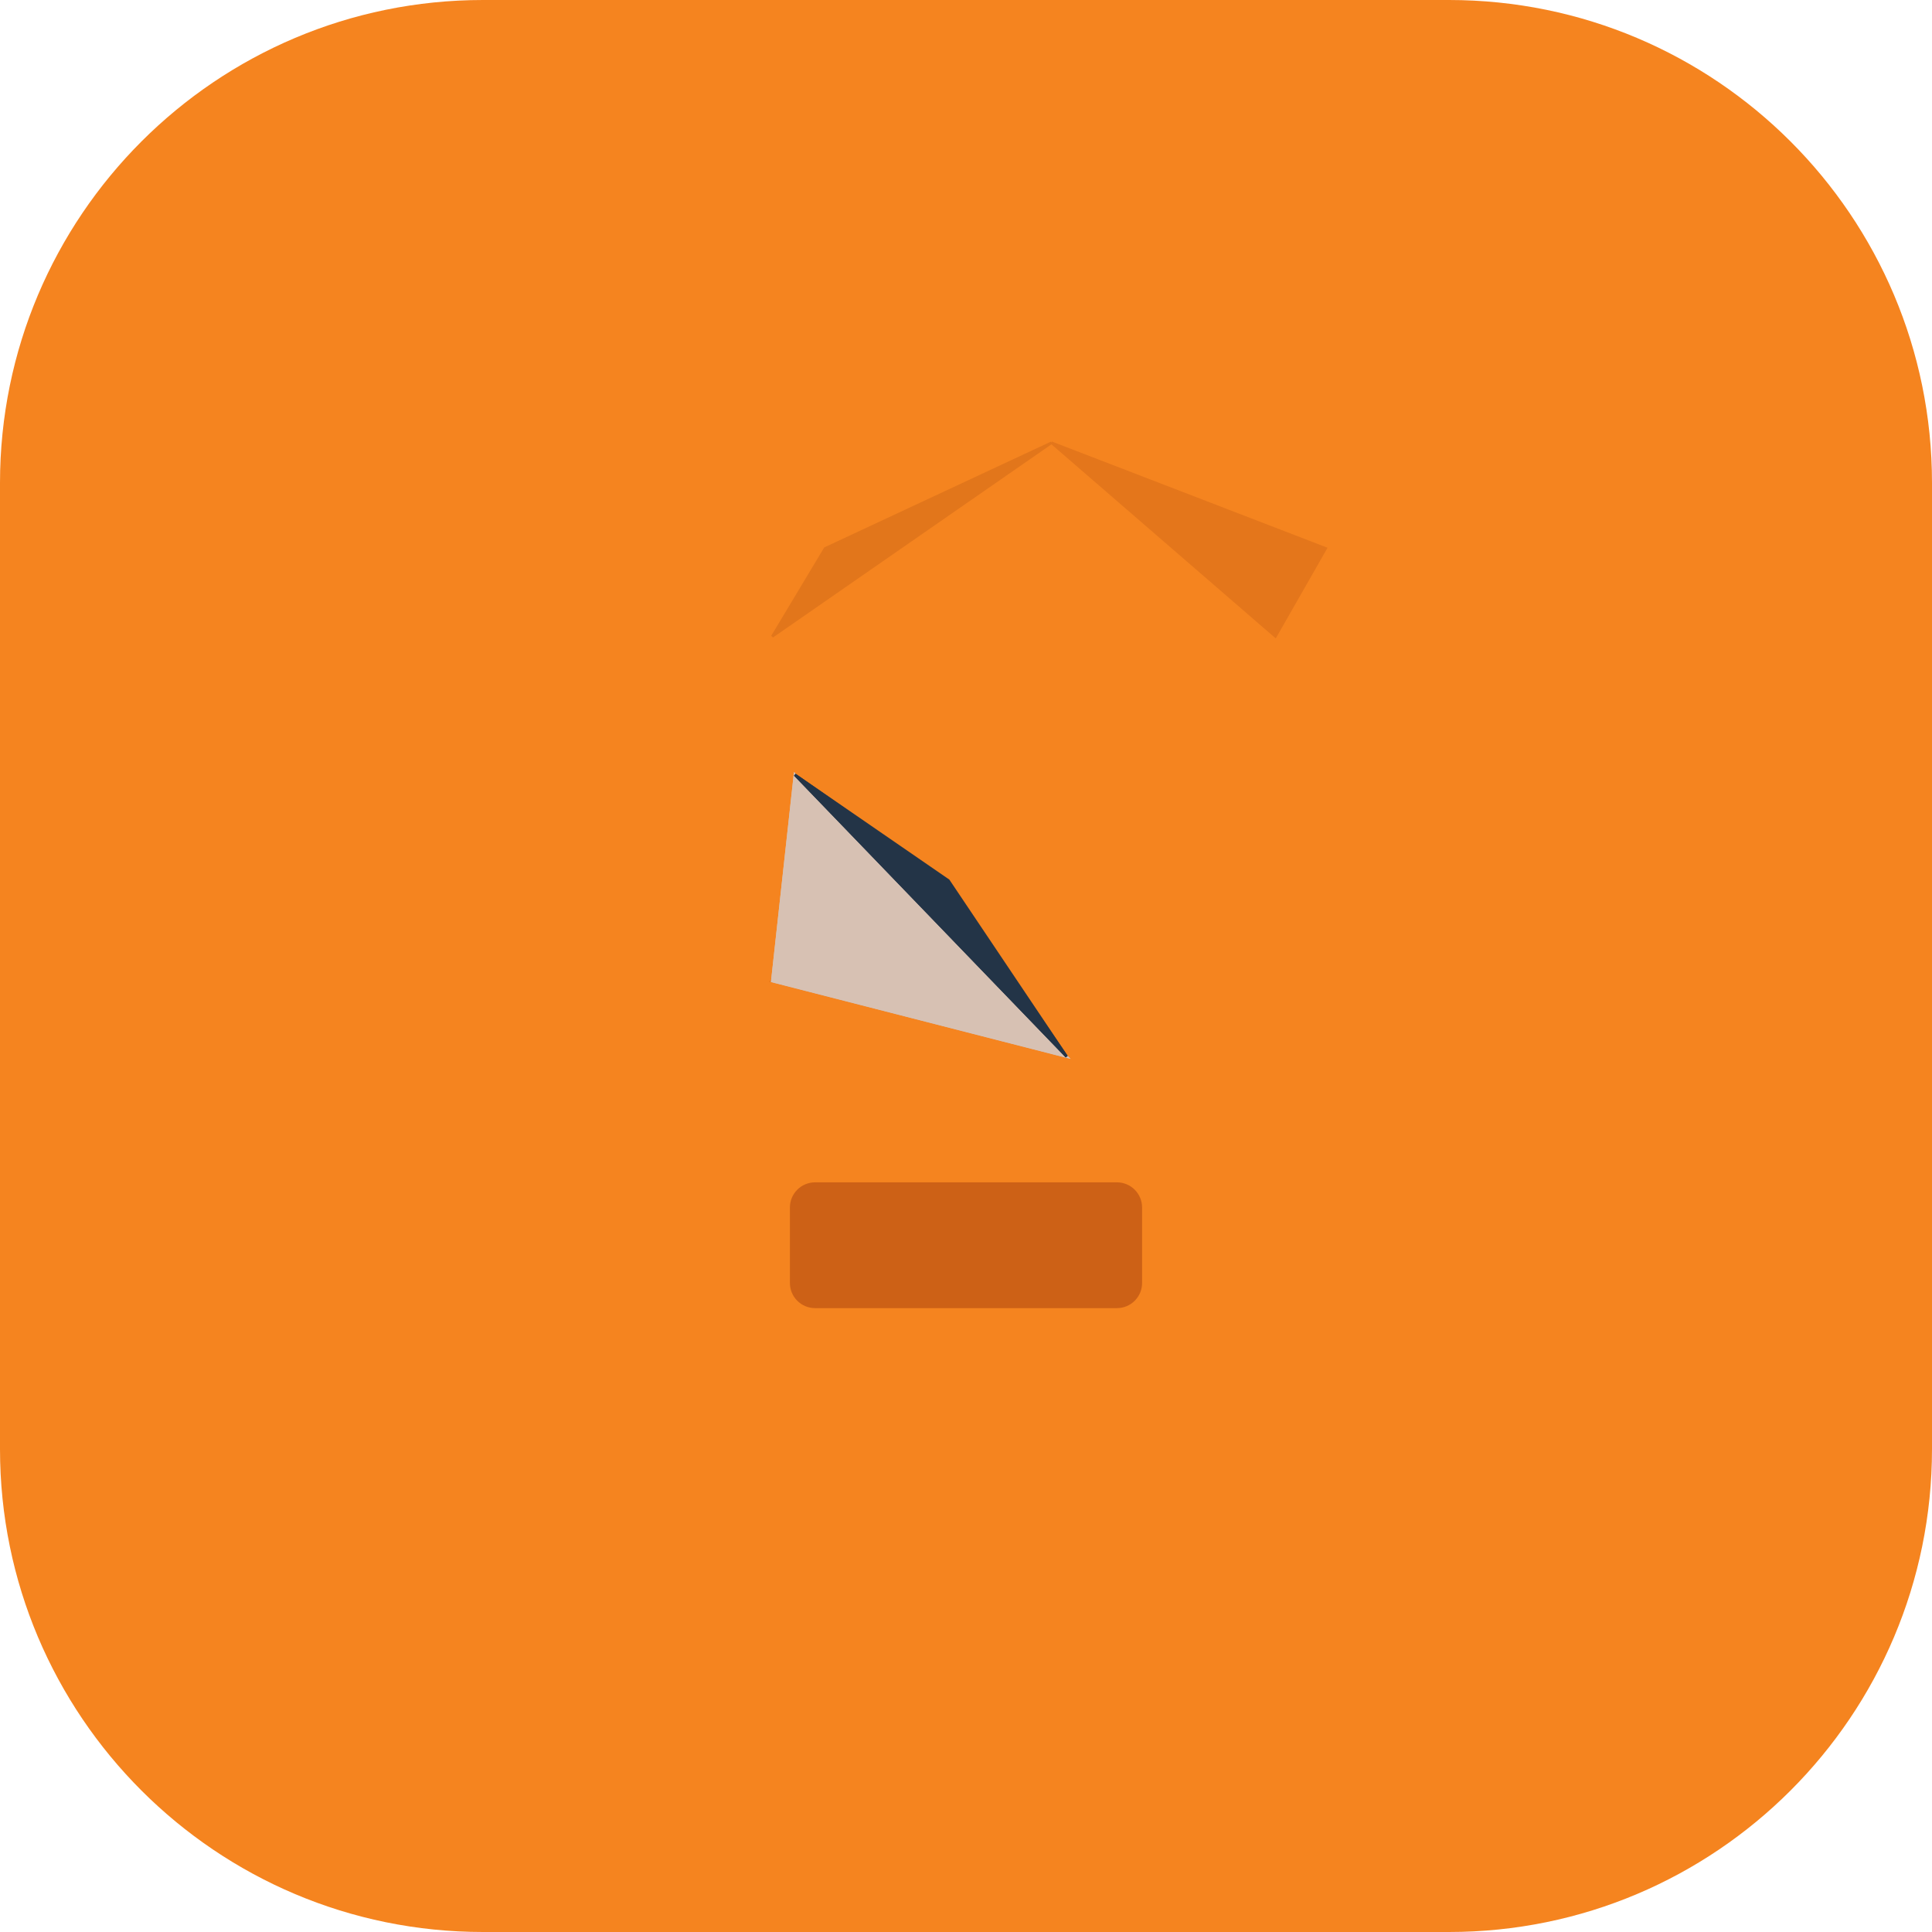
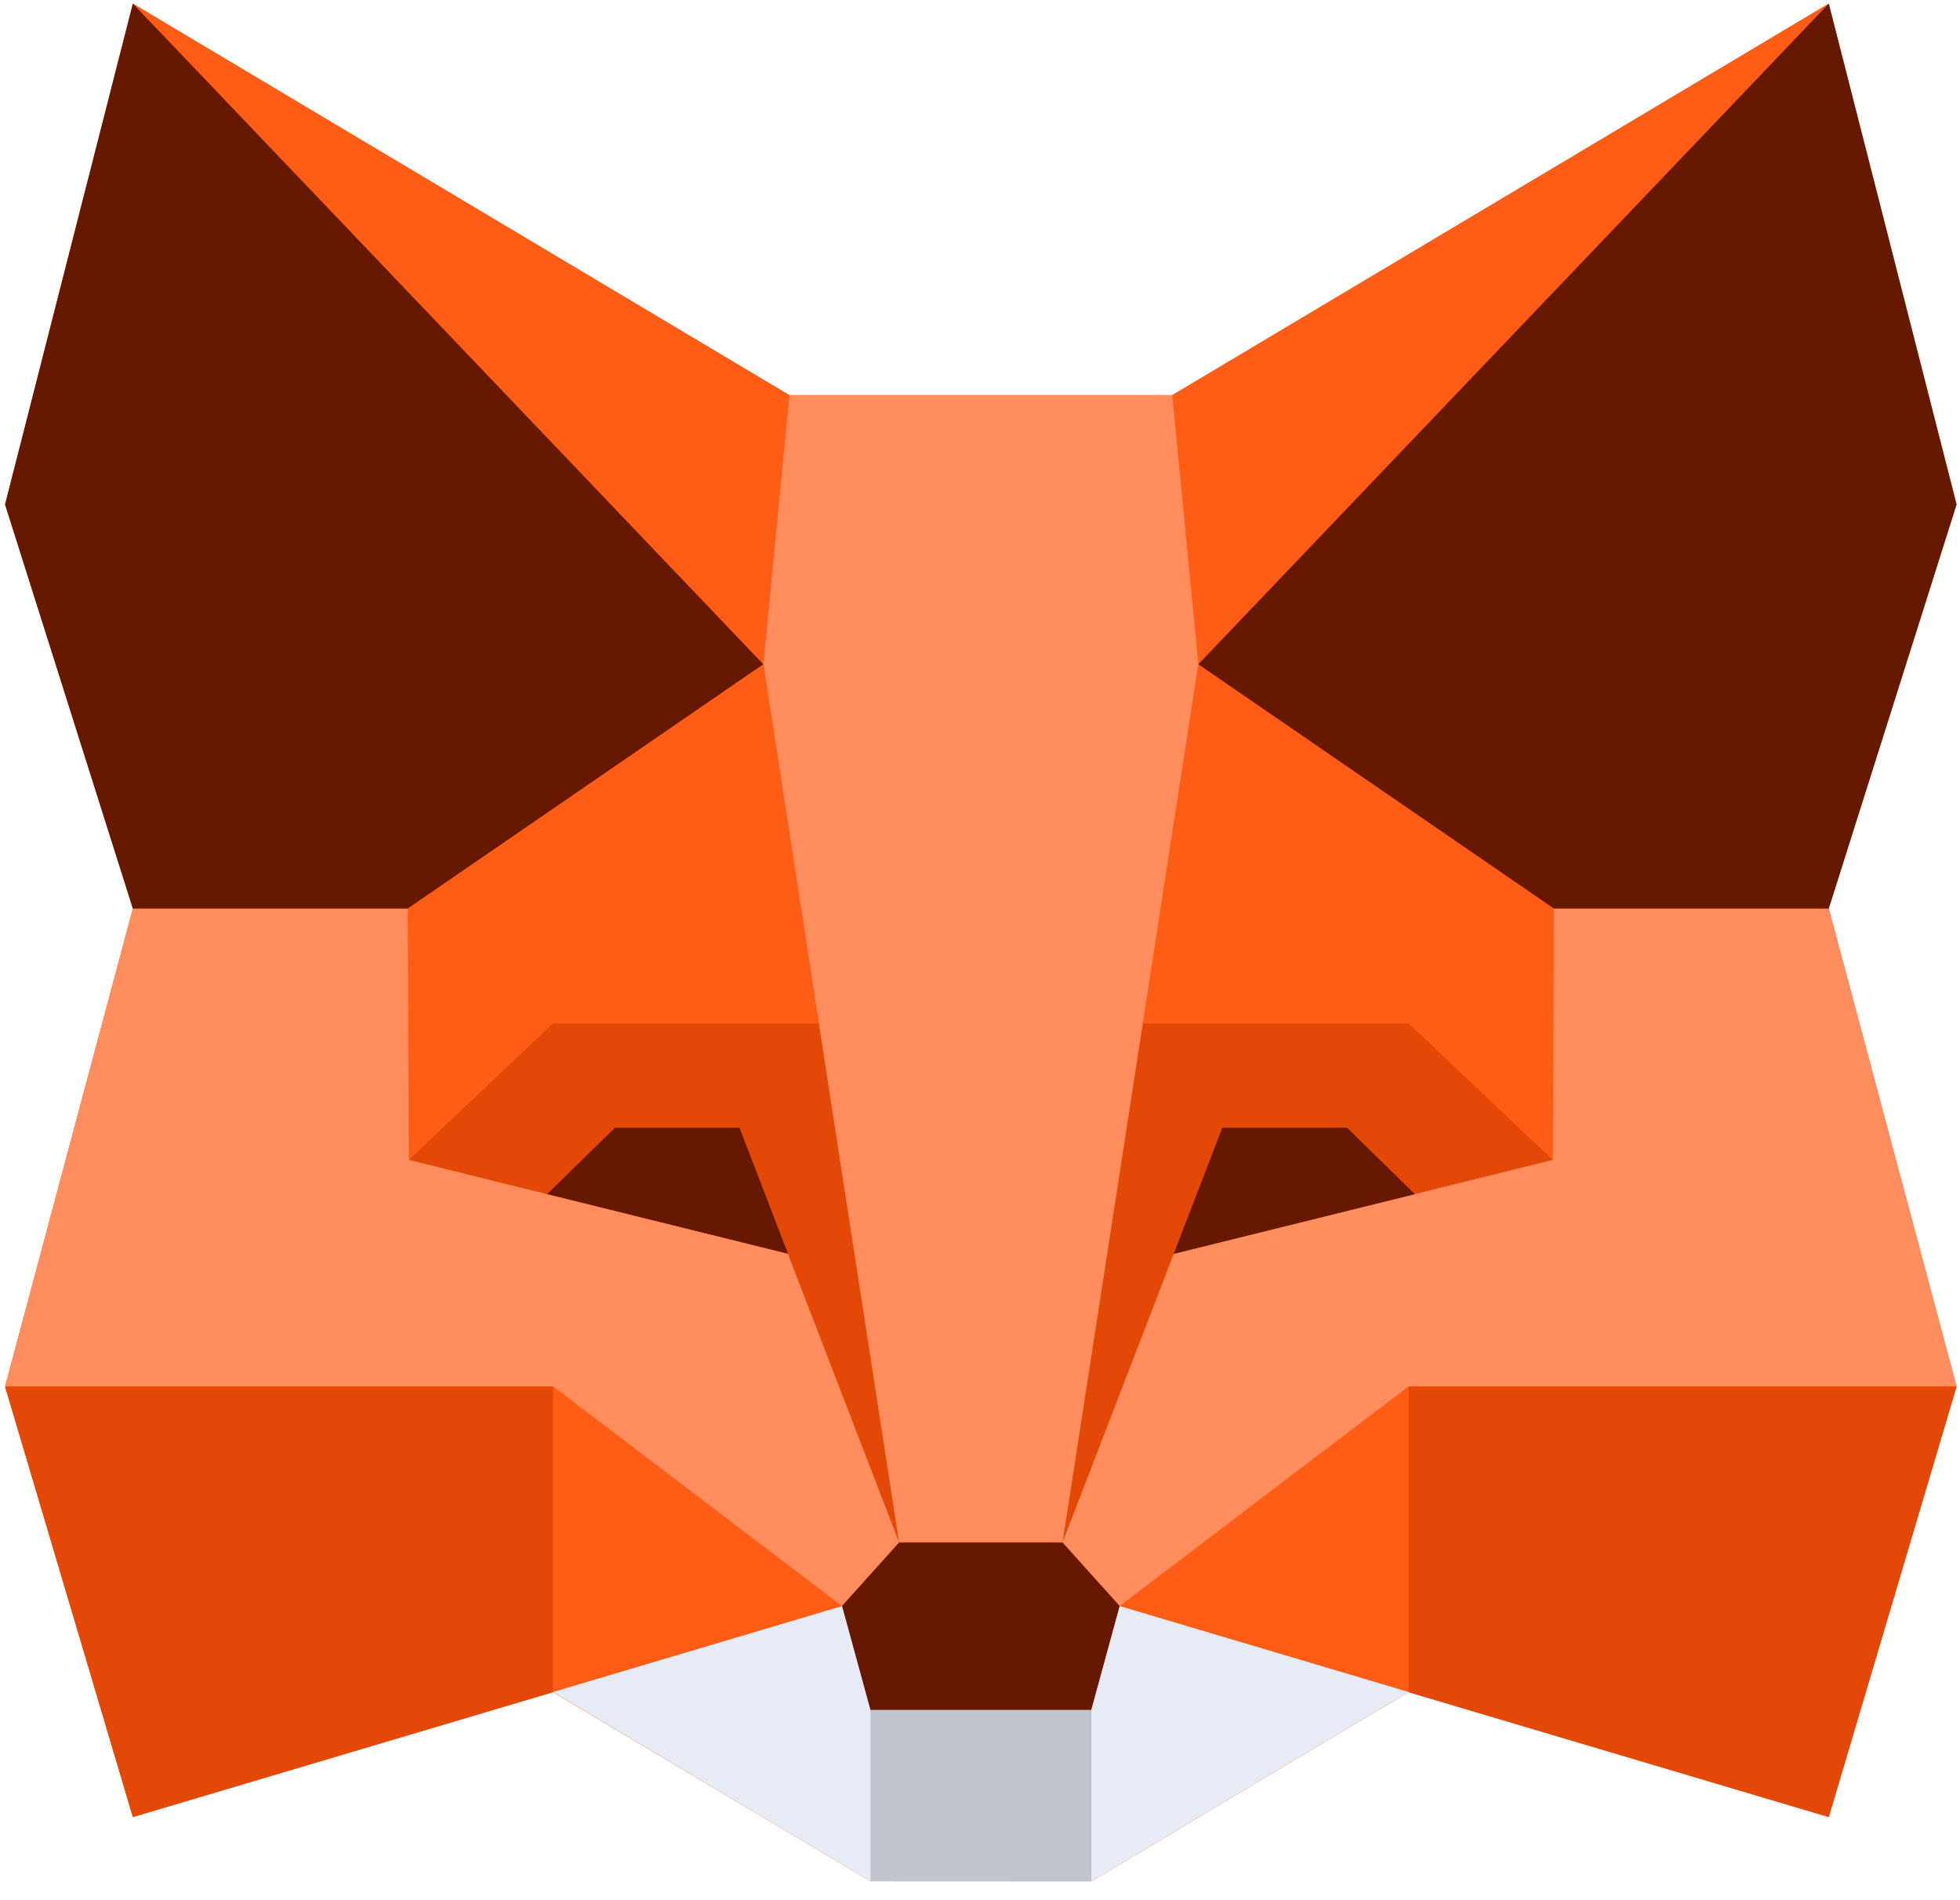
- <svg xmlns="http://www.w3.org/2000/svg" viewBox="0 0 480 480" fill="none">
-   <rect width="480" height="480" rx="120" fill="#F5841F" />
-   <g transform="translate(90,100) scale(0.625)">
-     <polygon points="274,16 163,93 184,58" fill="#E2761B" stroke="#E2761B" stroke-width="1" />
-     <polygon points="206,16 97,58 117,93" fill="#E4761B" stroke="#E4761B" stroke-width="1" transform="scale(-1,1) translate(-480,0)" />
-     <polygon points="233,190 280,260 163,230" fill="#E4761B" stroke="#E4761B" stroke-width="1" />
-     <polygon points="248,190 200,260 317,230" fill="#E4761B" stroke="#E4761B" stroke-width="1" transform="scale(-1,1) translate(-480,0)" />
-     <polygon points="172,148 163,230 280,260" fill="#D7C1B3" stroke="#D7C1B3" stroke-width="1" />
-     <polygon points="308,148 200,260 317,230" fill="#D7C1B3" stroke="#D7C1B3" stroke-width="1" transform="scale(-1,1) translate(-480,0)" />
-     <polygon points="172,148 233,190 280,260" fill="#233447" stroke="#233447" stroke-width="1" />
-     <polygon points="308,148 200,260 248,190" fill="#233447" stroke="#233447" stroke-width="1" transform="scale(-1,1) translate(-480,0)" />
-     <rect x="170" y="310" width="140" height="50" rx="10" fill="#CD6116" />
-   </g>
+ <svg xmlns="http://www.w3.org/2000/svg" width="97" height="94" fill="none" viewBox="0 0 97 94" role="presentation">
+   <path fill="#FF5C16" d="m90.504 89.91-20.803-6.181-15.688 9.358-10.946-.005-15.698-9.353-20.794 6.18L.25 68.603l6.325-23.648L.25 24.96 6.575.18l32.493 19.37h18.944L90.504.18l6.325 24.78-6.325 19.994 6.325 23.648z" />
+   <path fill="#FF5C16" d="m6.578.18 32.493 19.385-1.293 13.303zm20.797 68.43 14.297 10.867-14.297 4.25zm13.15-17.968-2.748-17.767L20.19 44.956l-.01-.005v.01l.055 12.435 7.132-6.754zM90.5.18 58.008 19.565l1.287 13.303zM69.71 68.61 55.415 79.476l14.296 4.25zm7.185-23.65h.005zv-.009l-.004.005-17.589-12.081-2.747 17.767h13.154l7.136 6.754z" />
+   <path fill="#E34807" d="m27.37 83.727-20.795 6.18L.25 68.61h27.12zM40.522 50.64l3.972 25.685-5.505-14.28-18.762-4.646 7.136-6.758zM69.71 83.727l20.795 6.18L96.83 68.61H69.71zM56.558 50.64l-3.972 25.685 5.505-14.28 18.762-4.646-7.141-6.758z" />
+   <path fill="#FF8D5D" d="m.25 68.602 6.325-23.649h13.603l.05 12.44 18.762 4.645 5.505 14.281-2.83 3.145L27.37 68.597H.25zm96.581 0-6.325-23.649H76.903l-.05 12.44-18.762 4.645-5.505 14.281 2.83 3.145 14.296-10.867H96.83zM58.013 19.547H39.069L37.781 32.85l6.715 43.452h8.09l6.72-43.452z" />
+   <path fill="#661800" d="M6.575.18.25 24.96l6.325 19.994h13.603l17.597-12.086zm30.021 55.621h-6.162l-3.356 3.282 11.92 2.95-2.402-6.236zM90.505.18l6.325 24.78-6.325 19.994H76.902L59.305 32.868zM60.494 55.801h6.17l3.356 3.287-11.934 2.954 2.408-6.245zM54.01 84.61l1.406-5.137-2.829-3.145h-8.094l-2.829 3.145 1.406 5.136" />
+   <path fill="#C0C4CD" d="M54.004 84.61v8.48H43.063v-8.48z" />
+   <path fill="#E7EBF6" d="m27.375 83.719 15.702 9.367v-8.481l-1.405-5.136zm42.335 0-15.702 9.367v-8.481l1.405-5.136z" />
</svg>
